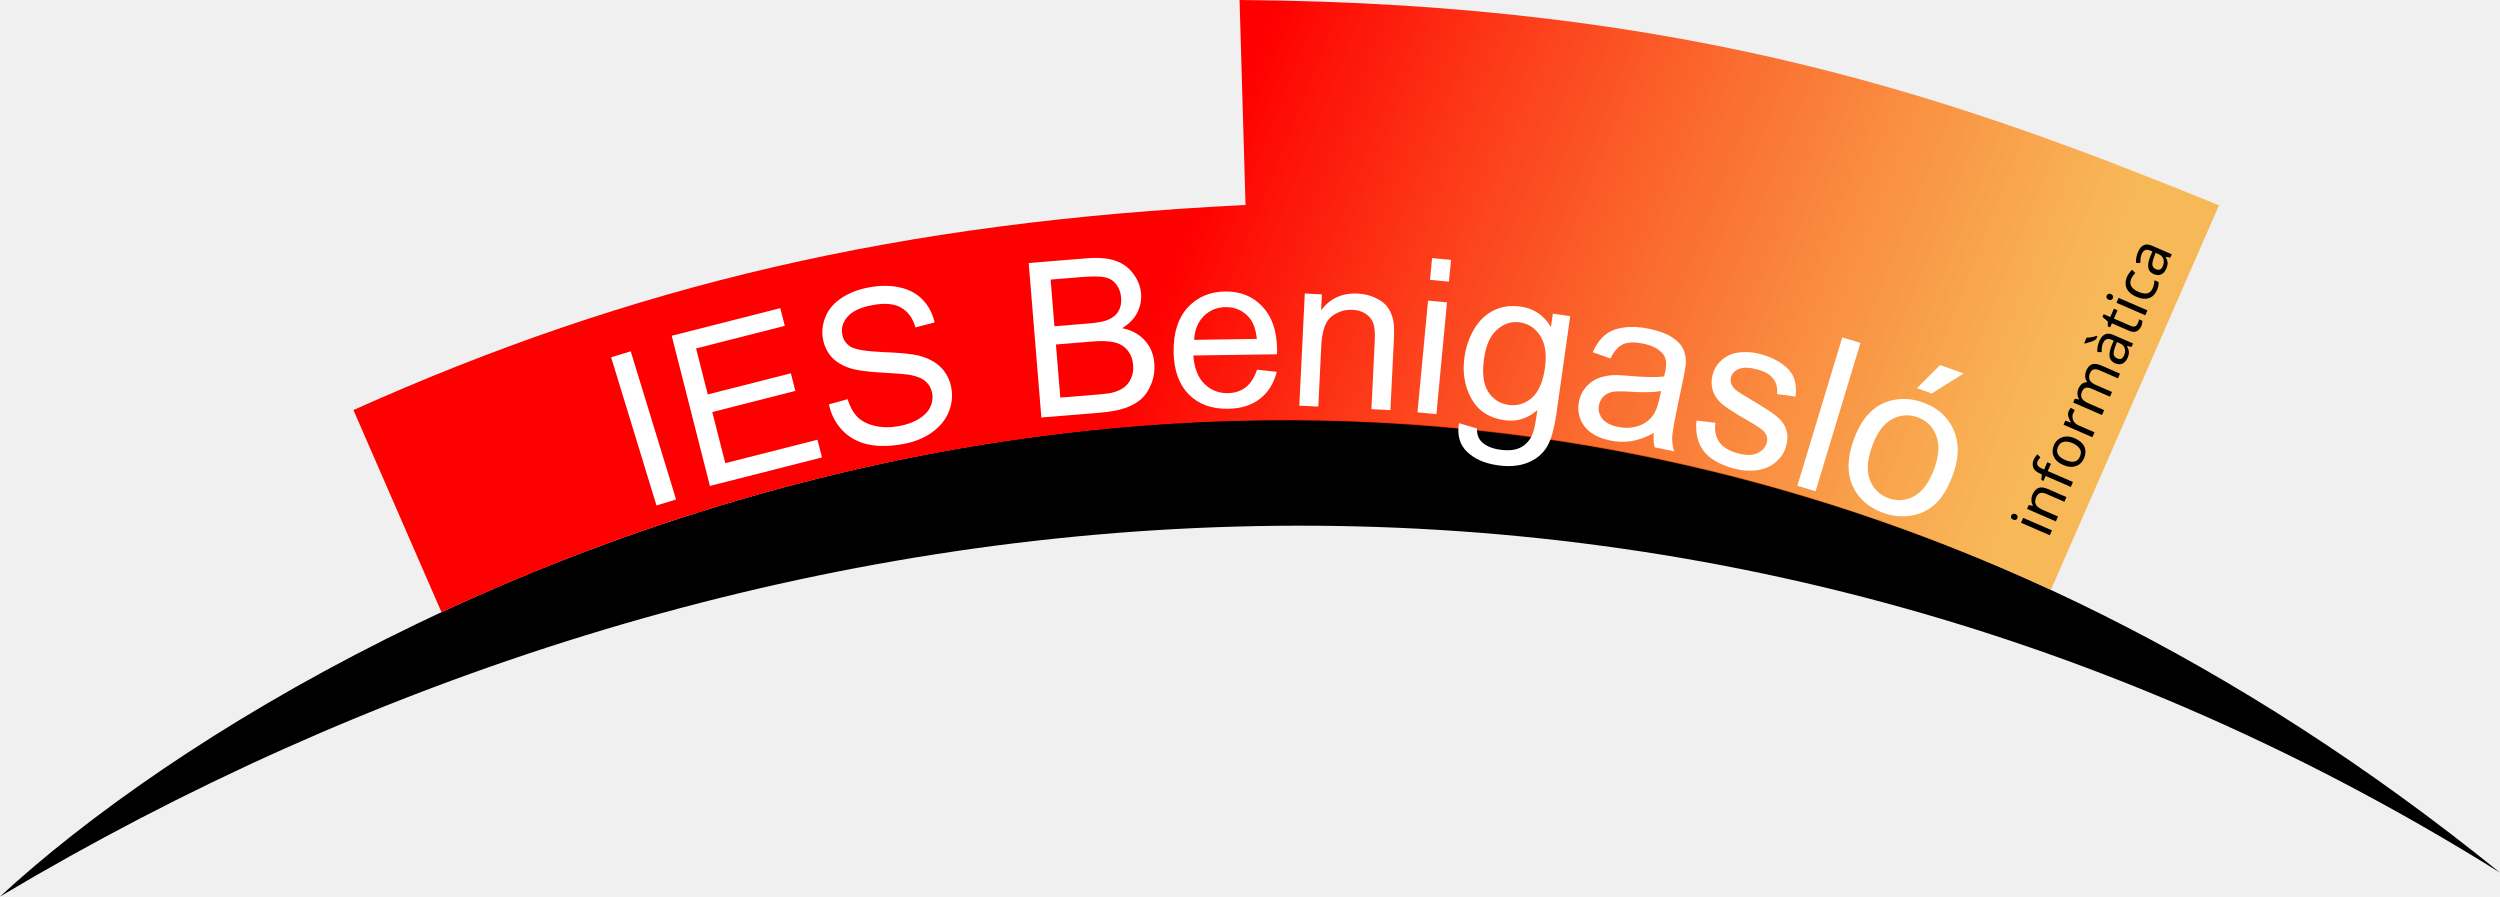
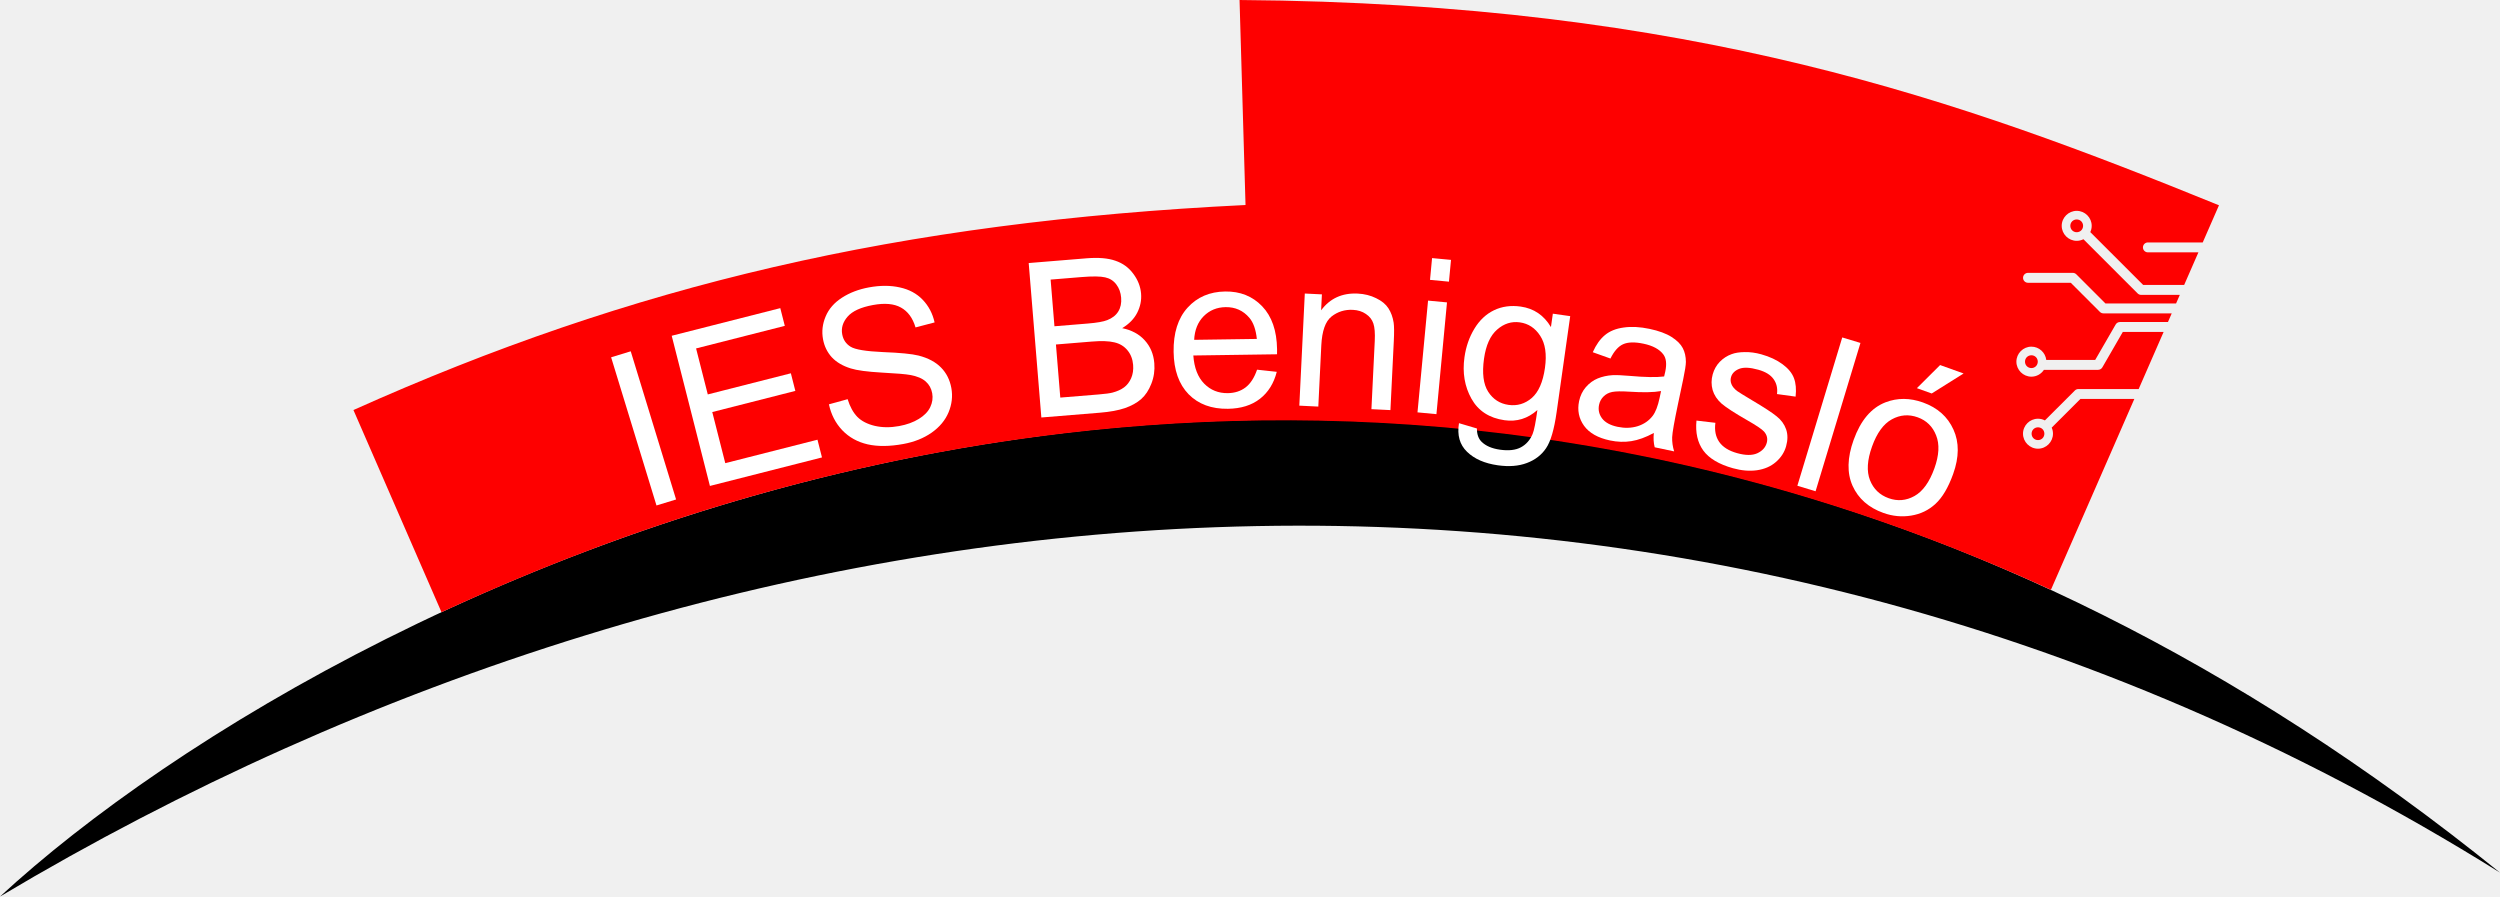
<svg xmlns="http://www.w3.org/2000/svg" xmlns:xlink="http://www.w3.org/1999/xlink" width="167.86mm" height="60.197mm" viewBox="0 0 167.86 60.197" version="1.1" id="svg8">
  <defs id="defs2">
    <linearGradient id="linearGradient2606">
      <stop style="stop-color:#77216f;stop-opacity:0;" offset="0" id="stop2604" />
      <stop style="stop-color:#77216f;stop-opacity:1;" offset="1" id="stop2602" />
    </linearGradient>
    <linearGradient id="linearGradient2598">
      <stop style="stop-color:#77216f;stop-opacity:0;" offset="0" id="stop2596" />
      <stop style="stop-color:#77216f;stop-opacity:1;" offset="1" id="stop2594" />
    </linearGradient>
-     <linearGradient id="linearGradient895-7">
-       <stop style="stop-color:#fe0000;stop-opacity:1" offset="0" id="stop891" />
-       <stop id="stop899" offset="1" style="stop-color:#fba015;stop-opacity:0.69" />
-     </linearGradient>
-     <linearGradient xlink:href="#linearGradient895-7" id="linearGradient897" x1="117.521" y1="42.901" x2="171.763" y2="64.487" gradientUnits="userSpaceOnUse" />
    <linearGradient xlink:href="#linearGradient2598" id="linearGradient2558" x1="171.438" y1="50.499" x2="182.948" y2="50.499" gradientUnits="userSpaceOnUse" />
    <linearGradient xlink:href="#linearGradient2606" id="linearGradient2560" x1="171.475" y1="57.119" x2="188.481" y2="57.119" gradientUnits="userSpaceOnUse" />
  </defs>
  <g id="layer1" transform="translate(-34.02399,-37.00109)">
    <path id="path3744" d="M 34.024,97.199 C 83.349,67.787 146.527,61.015 201.884,95.593 130.738,38.07 57.035,75.96 34.024,97.199 Z" style="fill:#000000;fill-opacity:1;stroke:none;stroke-width:0.333;stroke-linecap:butt;stroke-linejoin:miter;stroke-miterlimit:4;stroke-dasharray:none;stroke-opacity:1" />
-     <path id="path4551" d="M 63.668,78.106 57.755,64.532 C 76.446,56.153 94.345,51.903 117.654,50.766 l -0.401,-13.765 c 30.491,0.225 48.473,6.757 65.763,13.783 L 171.73,76.605 C 120.959,53.3 76.921,72.008 63.668,78.106 Z" style="fill:url(#linearGradient897);fill-opacity:1;stroke:none;stroke-width:0.333;stroke-linecap:butt;stroke-linejoin:miter;stroke-miterlimit:4;stroke-dasharray:none;stroke-opacity:1" />
+     <path id="path4551" style="fill:#fe0000;fill-opacity:1;stroke:none;stroke-width:1.26;stroke-linecap:butt;stroke-linejoin:miter;stroke-miterlimit:4;stroke-dasharray:none;stroke-opacity:1" d="M 314.562 0 L 316.08 52.025 C 227.983 56.32 160.336 72.386 89.693 104.053 L 112.039 155.357 C 162.129 132.31 328.574 61.603 520.465 149.684 L 541.637 101.238 L 527.951 101.238 L 520.664 108.525 C 520.874 108.996 520.99 109.513 520.99 110.059 C 520.99 112.148 519.279 113.869 517.189 113.869 C 515.1 113.869 513.381 112.148 513.381 110.059 C 513.381 107.969 515.1 106.258 517.189 106.258 C 517.821 106.258 518.416 106.416 518.941 106.691 L 526.541 99.098 A 1.257 1.257 0 0 1 527.428 98.729 L 542.734 98.729 L 549.07 84.23 L 538.715 84.23 L 533.518 93.229 A 1.257 1.257 0 0 1 532.426 93.855 L 518.691 93.855 C 518.011 94.896 516.84 95.59 515.514 95.59 C 513.424 95.59 511.705 93.871 511.705 91.781 C 511.705 89.692 513.424 87.973 515.514 87.973 C 517.456 87.973 519.069 89.459 519.287 91.346 L 531.701 91.346 L 536.898 82.348 A 1.257 1.257 0 0 1 537.984 81.721 L 550.168 81.721 L 551.125 79.527 L 533.791 79.527 A 1.257 1.257 0 0 1 532.904 79.158 L 525.508 71.762 L 514.65 71.762 A 1.257 1.257 0 0 1 513.395 70.508 A 1.257 1.257 0 0 1 514.65 69.244 L 526.025 69.244 A 1.257 1.257 0 0 1 526.91 69.613 L 534.307 77.01 L 552.227 77.01 L 553.178 74.832 L 543.357 74.832 A 1.257 1.257 0 0 1 542.473 74.463 L 528.717 60.707 C 528.204 60.968 527.625 61.117 527.014 61.117 C 524.924 61.117 523.205 59.398 523.205 57.309 C 523.205 55.219 524.924 53.506 527.014 53.506 C 529.103 53.506 530.816 55.219 530.816 57.309 C 530.816 57.879 530.685 58.419 530.457 58.906 A 1.257 1.257 0 0 1 530.49 58.932 L 543.883 72.316 L 554.277 72.316 L 557.895 64.041 L 545.078 64.041 A 1.257 1.257 0 0 1 543.822 62.785 A 1.257 1.257 0 0 1 545.078 61.523 L 558.994 61.523 L 563.115 52.094 C 497.769 25.538 429.804 0.852 314.562 0 z M 527.014 55.691 C 526.105 55.691 525.391 56.4 525.391 57.309 C 525.391 58.217 526.105 58.932 527.014 58.932 C 527.923 58.932 528.631 58.217 528.631 57.309 C 528.631 56.4 527.923 55.691 527.014 55.691 z M 515.514 90.158 C 514.605 90.158 513.889 90.872 513.889 91.781 C 513.889 92.69 514.605 93.406 515.514 93.406 C 516.423 93.406 517.131 92.69 517.131 91.781 C 517.131 90.872 516.423 90.158 515.514 90.158 z M 517.189 108.443 C 516.281 108.443 515.564 109.15 515.564 110.059 C 515.564 110.967 516.281 111.684 517.189 111.684 C 518.098 111.684 518.805 110.967 518.805 110.059 C 518.805 109.15 518.098 108.443 517.189 108.443 z " transform="matrix(0.2645833,0,0,0.2645833,34.02399,37.00109)" />
    <g id="text4555" style="font-style:normal;font-variant:normal;font-weight:normal;font-stretch:normal;font-size:50.8px;line-height:1.25;font-family:Arial;-inkscape-font-specification:'Arial, Normal';font-variant-ligatures:normal;font-variant-caps:normal;font-variant-numeric:normal;font-feature-settings:normal;text-align:start;letter-spacing:0px;word-spacing:0px;writing-mode:lr-tb;text-anchor:start;fill:#ffffff;fill-opacity:1;stroke:none;stroke-width:0.772" transform="matrix(0.2861304,0,0,0.2861304,-11.1464,83.79816)" aria-label="IES Benigasló">
      <path id="path848" style="font-style:normal;font-variant:normal;font-weight:normal;font-stretch:normal;font-size:50.8px;font-family:Arial;-inkscape-font-specification:'Arial, Normal';font-variant-ligatures:normal;font-variant-caps:normal;font-variant-numeric:normal;font-feature-settings:normal;text-align:start;writing-mode:lr-tb;text-anchor:start;fill:#ffffff;fill-opacity:1;stroke-width:0.772" d="m 311.918,-44.935 -10.644,-34.771 4.601,-1.409 10.644,34.771 z" />
      <path id="path850" style="font-style:normal;font-variant:normal;font-weight:normal;font-stretch:normal;font-size:50.8px;font-family:Arial;-inkscape-font-specification:'Arial, Normal';font-variant-ligatures:normal;font-variant-caps:normal;font-variant-numeric:normal;font-feature-settings:normal;text-align:start;writing-mode:lr-tb;text-anchor:start;fill:#ffffff;fill-opacity:1;stroke-width:0.772" d="m 324.457,-49.519 -8.967,-35.241 25.481,-6.484 1.058,4.159 -20.818,5.297 2.746,10.793 19.495,-4.961 1.052,4.135 -19.495,4.961 3.052,11.995 21.635,-5.505 1.058,4.159 z" />
      <path id="path852" style="font-style:normal;font-variant:normal;font-weight:normal;font-stretch:normal;font-size:50.8px;font-family:Arial;-inkscape-font-specification:'Arial, Normal';font-variant-ligatures:normal;font-variant-caps:normal;font-variant-numeric:normal;font-feature-settings:normal;text-align:start;writing-mode:lr-tb;text-anchor:start;fill:#ffffff;fill-opacity:1;stroke-width:0.772" d="m 352.381,-68.671 4.393,-1.208 q 0.809,2.626 2.273,4.148 1.484,1.493 4.121,2.12 2.632,0.602 5.682,0.043 2.708,-0.496 4.635,-1.681 1.926,-1.185 2.672,-2.759 0.765,-1.603 0.462,-3.262 -0.308,-1.684 -1.512,-2.749 -1.208,-1.09 -3.609,-1.533 -1.542,-0.297 -6.685,-0.566 -5.148,-0.293 -7.316,-0.98 -2.808,-0.873 -4.438,-2.616 -1.611,-1.773 -2.062,-4.237 -0.496,-2.708 0.612,-5.332 1.104,-2.648 3.832,-4.409 2.729,-1.761 6.34,-2.422 3.977,-0.729 7.239,0.01 3.282,0.71 5.373,2.899 2.091,2.189 2.789,5.314 l -4.476,1.173 q -0.987,-3.324 -3.427,-4.668 -2.416,-1.348 -6.539,-0.593 -4.294,0.787 -5.98,2.735 -1.666,1.919 -1.259,4.139 0.353,1.927 1.972,2.917 1.594,0.994 7.594,1.257 6.019,0.234 8.345,0.816 3.387,0.867 5.282,2.815 1.891,1.923 2.418,4.802 0.523,2.855 -0.647,5.692 -1.174,2.813 -3.989,4.791 -2.795,1.949 -6.626,2.651 -4.855,0.889 -8.408,0.078 -3.529,-0.816 -5.926,-3.302 -2.377,-2.515 -3.132,-6.084 z" />
      <path id="path854" style="font-style:normal;font-variant:normal;font-weight:normal;font-stretch:normal;font-size:50.8px;font-family:Arial;-inkscape-font-specification:'Arial, Normal';font-variant-ligatures:normal;font-variant-caps:normal;font-variant-numeric:normal;font-feature-settings:normal;text-align:start;writing-mode:lr-tb;text-anchor:start;fill:#ffffff;fill-opacity:1;stroke-width:0.772" d="m 402.231,-65.583 -2.968,-36.242 13.597,-1.113 q 4.153,-0.34 6.741,0.568 2.611,0.881 4.208,3.065 1.62,2.157 1.825,4.654 0.19,2.324 -0.902,4.479 -1.093,2.155 -3.536,3.625 3.367,0.695 5.313,2.875 1.97,2.178 2.229,5.343 0.209,2.546 -0.699,4.836 -0.885,2.263 -2.37,3.579 -1.485,1.316 -3.832,2.131 -2.325,0.788 -5.786,1.071 z m 3.075,-21.406 7.837,-0.642 q 3.189,-0.261 4.539,-0.795 1.785,-0.694 2.596,-2.029 0.836,-1.338 0.68,-3.241 -0.148,-1.805 -1.124,-3.094 -0.979,-1.314 -2.626,-1.676 -1.649,-0.388 -5.556,-0.068 l -7.244,0.593 z m 1.371,16.737 9.024,-0.739 q 2.324,-0.19 3.249,-0.44 1.632,-0.432 2.688,-1.216 1.056,-0.783 1.665,-2.152 0.608,-1.394 0.466,-3.124 -0.166,-2.027 -1.326,-3.425 -1.162,-1.423 -3.065,-1.864 -1.88,-0.468 -5.341,-0.185 l -8.381,0.686 z" />
      <path id="path856" style="font-style:normal;font-variant:normal;font-weight:normal;font-stretch:normal;font-size:50.8px;font-family:Arial;-inkscape-font-specification:'Arial, Normal';font-variant-ligatures:normal;font-variant-caps:normal;font-variant-numeric:normal;font-feature-settings:normal;text-align:start;writing-mode:lr-tb;text-anchor:start;fill:#ffffff;fill-opacity:1;stroke-width:0.772" d="m 452.854,-76.801 4.621,0.504 q -1.033,4.059 -3.952,6.333 -2.919,2.275 -7.508,2.341 -5.779,0.084 -9.228,-3.414 -3.425,-3.523 -3.518,-9.946 -0.096,-6.647 3.273,-10.367 3.37,-3.72 8.826,-3.799 5.283,-0.076 8.683,3.471 3.4,3.548 3.495,10.071 0.006,0.397 -0.008,1.191 l -19.643,0.284 q 0.311,4.337 2.552,6.611 2.241,2.275 5.539,2.227 2.455,-0.036 4.173,-1.35 1.717,-1.315 2.693,-4.157 z m -14.763,-7.005 14.708,-0.213 q -0.346,-3.319 -1.759,-4.961 -2.17,-2.549 -5.568,-2.499 -3.075,0.045 -5.154,2.134 -2.054,2.089 -2.227,5.539 z" />
      <path id="path858" style="font-style:normal;font-variant:normal;font-weight:normal;font-stretch:normal;font-size:50.8px;font-family:Arial;-inkscape-font-specification:'Arial, Normal';font-variant-ligatures:normal;font-variant-caps:normal;font-variant-numeric:normal;font-feature-settings:normal;text-align:start;writing-mode:lr-tb;text-anchor:start;fill:#ffffff;fill-opacity:1;stroke-width:0.772" d="m 462.767,-68.36 1.286,-26.311 4.014,0.196 -0.183,3.741 q 3.111,-4.194 8.586,-3.926 2.378,0.116 4.318,1.08 1.966,0.94 2.889,2.376 0.923,1.436 1.226,3.363 0.187,1.251 0.036,4.348 l -0.791,16.178 -4.46,-0.218 0.782,-16.005 q 0.133,-2.725 -0.322,-4.089 -0.454,-1.388 -1.753,-2.246 -1.273,-0.882 -3.057,-0.969 -2.849,-0.139 -5.019,1.568 -2.145,1.708 -2.392,6.762 l -0.702,14.37 z" />
      <path id="path860" style="font-style:normal;font-variant:normal;font-weight:normal;font-stretch:normal;font-size:50.8px;font-family:Arial;-inkscape-font-specification:'Arial, Normal';font-variant-ligatures:normal;font-variant-caps:normal;font-variant-numeric:normal;font-feature-settings:normal;text-align:start;writing-mode:lr-tb;text-anchor:start;fill:#ffffff;fill-opacity:1;stroke-width:0.772" d="m 493.436,-97.876 0.483,-5.112 4.445,0.42 -0.483,5.112 z m -2.938,31.091 2.479,-26.226 4.445,0.42 -2.479,26.226 z" />
      <path id="path862" style="font-style:normal;font-variant:normal;font-weight:normal;font-stretch:normal;font-size:50.8px;font-family:Arial;-inkscape-font-specification:'Arial, Normal';font-variant-ligatures:normal;font-variant-caps:normal;font-variant-numeric:normal;font-feature-settings:normal;text-align:start;writing-mode:lr-tb;text-anchor:start;fill:#ffffff;fill-opacity:1;stroke-width:0.772" d="m 500.235,-64.249 4.208,1.247 q -0.011,2.028 1.088,3.11 1.472,1.461 4.321,1.864 3.07,0.435 4.914,-0.557 1.844,-0.992 2.746,-3.119 0.535,-1.302 1.122,-5.628 -3.381,3.004 -7.704,2.392 -5.379,-0.761 -7.777,-5.059 -2.398,-4.298 -1.63,-9.725 0.528,-3.733 2.324,-6.686 1.799,-2.977 4.597,-4.335 2.822,-1.354 6.285,-0.864 4.617,0.654 7.085,4.811 l 0.445,-3.144 4.077,0.577 -3.191,22.546 q -0.862,6.091 -2.473,8.443 -1.59,2.38 -4.5,3.472 -2.886,1.095 -6.815,0.539 -4.666,-0.66 -7.241,-3.179 -2.578,-2.494 -1.882,-6.705 z m 5.877,-15.151 q -0.727,5.133 0.978,7.779 1.705,2.646 4.775,3.081 3.045,0.431 5.439,-1.61 2.397,-2.066 3.106,-7.076 0.678,-4.789 -1.115,-7.523 -1.768,-2.73 -4.764,-3.154 -2.947,-0.417 -5.351,1.698 -2.4,2.09 -3.068,6.806 z" />
      <path id="path864" style="font-style:normal;font-variant:normal;font-weight:normal;font-stretch:normal;font-size:50.8px;font-family:Arial;-inkscape-font-specification:'Arial, Normal';font-variant-ligatures:normal;font-variant-caps:normal;font-variant-numeric:normal;font-feature-settings:normal;text-align:start;writing-mode:lr-tb;text-anchor:start;fill:#ffffff;fill-opacity:1;stroke-width:0.772" d="m 545.959,-61.953 q -2.862,1.551 -5.299,1.924 -2.412,0.378 -4.985,-0.165 -4.247,-0.896 -6.093,-3.441 -1.841,-2.569 -1.16,-5.797 0.4,-1.893 1.577,-3.267 1.207,-1.393 2.79,-2.048 1.607,-0.649 3.457,-0.766 1.358,-0.068 4.022,0.164 5.424,0.486 8.108,0.139 0.214,-0.893 0.265,-1.136 0.563,-2.67 -0.444,-4.023 -1.362,-1.834 -4.663,-2.53 -3.082,-0.65 -4.793,0.129 -1.682,0.761 -2.964,3.355 l -4.149,-1.484 q 1.161,-2.62 2.85,-4.013 1.693,-1.417 4.407,-1.783 2.719,-0.39 6.044,0.312 3.301,0.697 5.2,1.909 1.899,1.212 2.619,2.606 0.725,1.37 0.734,3.248 -0.017,1.163 -0.632,4.075 l -1.229,5.825 q -1.286,6.092 -1.362,7.774 -0.047,1.663 0.466,3.318 l -4.563,-0.963 q -0.393,-1.503 -0.203,-3.364 z m 1.695,-9.833 q -2.583,0.469 -7.484,0.145 -2.776,-0.18 -3.995,0.07 -1.219,0.25 -2.025,1.068 -0.801,0.794 -1.042,1.935 -0.369,1.747 0.696,3.189 1.089,1.447 3.637,1.984 2.524,0.533 4.72,-0.145 2.201,-0.702 3.528,-2.424 1.016,-1.332 1.626,-4.22 z" />
      <path id="path866" style="font-style:normal;font-variant:normal;font-weight:normal;font-stretch:normal;font-size:50.8px;font-family:Arial;-inkscape-font-specification:'Arial, Normal';font-variant-ligatures:normal;font-variant-caps:normal;font-variant-numeric:normal;font-feature-settings:normal;text-align:start;writing-mode:lr-tb;text-anchor:start;fill:#ffffff;fill-opacity:1;stroke-width:0.772" d="m 555.965,-64.856 4.439,0.521 q -0.357,2.656 0.886,4.472 1.267,1.823 4.205,2.645 2.962,0.829 4.729,0.036 1.774,-0.817 2.229,-2.442 0.408,-1.457 -0.624,-2.647 -0.723,-0.821 -3.987,-2.687 -4.395,-2.518 -5.994,-3.892 -1.568,-1.392 -2.096,-3.188 -0.497,-1.813 0.024,-3.677 0.475,-1.696 1.64,-2.915 1.196,-1.237 2.801,-1.818 1.21,-0.46 3.071,-0.48 1.891,-0.038 3.873,0.517 2.986,0.836 4.991,2.324 2.029,1.495 2.689,3.277 0.667,1.758 0.385,4.332 l -4.365,-0.603 q 0.261,-2.039 -0.817,-3.525 -1.054,-1.48 -3.562,-2.182 -2.962,-0.829 -4.502,-0.204 -1.54,0.625 -1.908,1.939 -0.234,0.836 0.104,1.652 0.332,0.84 1.327,1.608 0.578,0.419 3.491,2.162 4.222,2.495 5.793,3.784 1.602,1.272 2.214,3.041 0.613,1.768 -0.002,3.966 -0.602,2.15 -2.402,3.707 -1.77,1.54 -4.429,1.929 -2.652,0.365 -5.638,-0.47 -4.945,-1.384 -6.973,-4.166 -2.005,-2.776 -1.592,-7.014 z" />
      <path id="path868" style="font-style:normal;font-variant:normal;font-weight:normal;font-stretch:normal;font-size:50.8px;font-family:Arial;-inkscape-font-specification:'Arial, Normal';font-variant-ligatures:normal;font-variant-caps:normal;font-variant-numeric:normal;font-feature-settings:normal;text-align:start;writing-mode:lr-tb;text-anchor:start;fill:#ffffff;fill-opacity:1;stroke-width:0.772" d="m 579.64,-49.564 10.531,-34.805 4.274,1.293 -10.531,34.805 z" />
      <path id="path870" style="font-style:normal;font-variant:normal;font-weight:normal;font-stretch:normal;font-size:50.8px;font-family:Arial;-inkscape-font-specification:'Arial, Normal';font-variant-ligatures:normal;font-variant-caps:normal;font-variant-numeric:normal;font-feature-settings:normal;text-align:start;writing-mode:lr-tb;text-anchor:start;fill:#ffffff;fill-opacity:1;stroke-width:0.772" d="m 592.843,-60.315 q 2.47,-6.888 7.488,-8.831 4.187,-1.608 8.787,0.041 5.113,1.833 7.153,6.359 2.048,4.503 -0.07,10.41 -1.716,4.787 -4.152,7.023 -2.404,2.221 -5.703,2.751 -3.276,0.538 -6.522,-0.625 -5.207,-1.867 -7.232,-6.361 -2.002,-4.486 0.25,-10.767 z m 4.32,1.549 q -1.708,4.763 -0.484,7.89 1.233,3.103 4.385,4.234 3.129,1.122 6.061,-0.515 2.932,-1.637 4.682,-6.517 1.649,-4.6 0.393,-7.712 -1.224,-3.127 -4.33,-4.24 -3.152,-1.13 -6.076,0.483 -2.924,1.613 -4.631,6.376 z m 10.524,-13.697 5.45,-5.424 5.51,1.976 -7.481,4.696 z" />
    </g>
    <g id="g1576" style="stroke:url(#linearGradient2558)">
      <g id="g1725" style="fill:none" />
    </g>
    <g id="g1580" transform="translate(-0.03728,0.4819196)" style="fill:none;stroke:url(#linearGradient2560)" />
-     <text xml:space="preserve" style="font-style:normal;font-weight:normal;font-size:3.932px;line-height:1.25;font-family:sans-serif;fill:#000000;fill-opacity:1;stroke:none;stroke-width:0.098" x="1.081" y="186.507" id="text2815" transform="rotate(-66.54518)">
-       <tspan id="tspan2813" style="fill:#000000;fill-opacity:1;stroke-width:0.098" x="1.081" y="186.507">informàtica</tspan>
-     </text>
  </g>
</svg>
